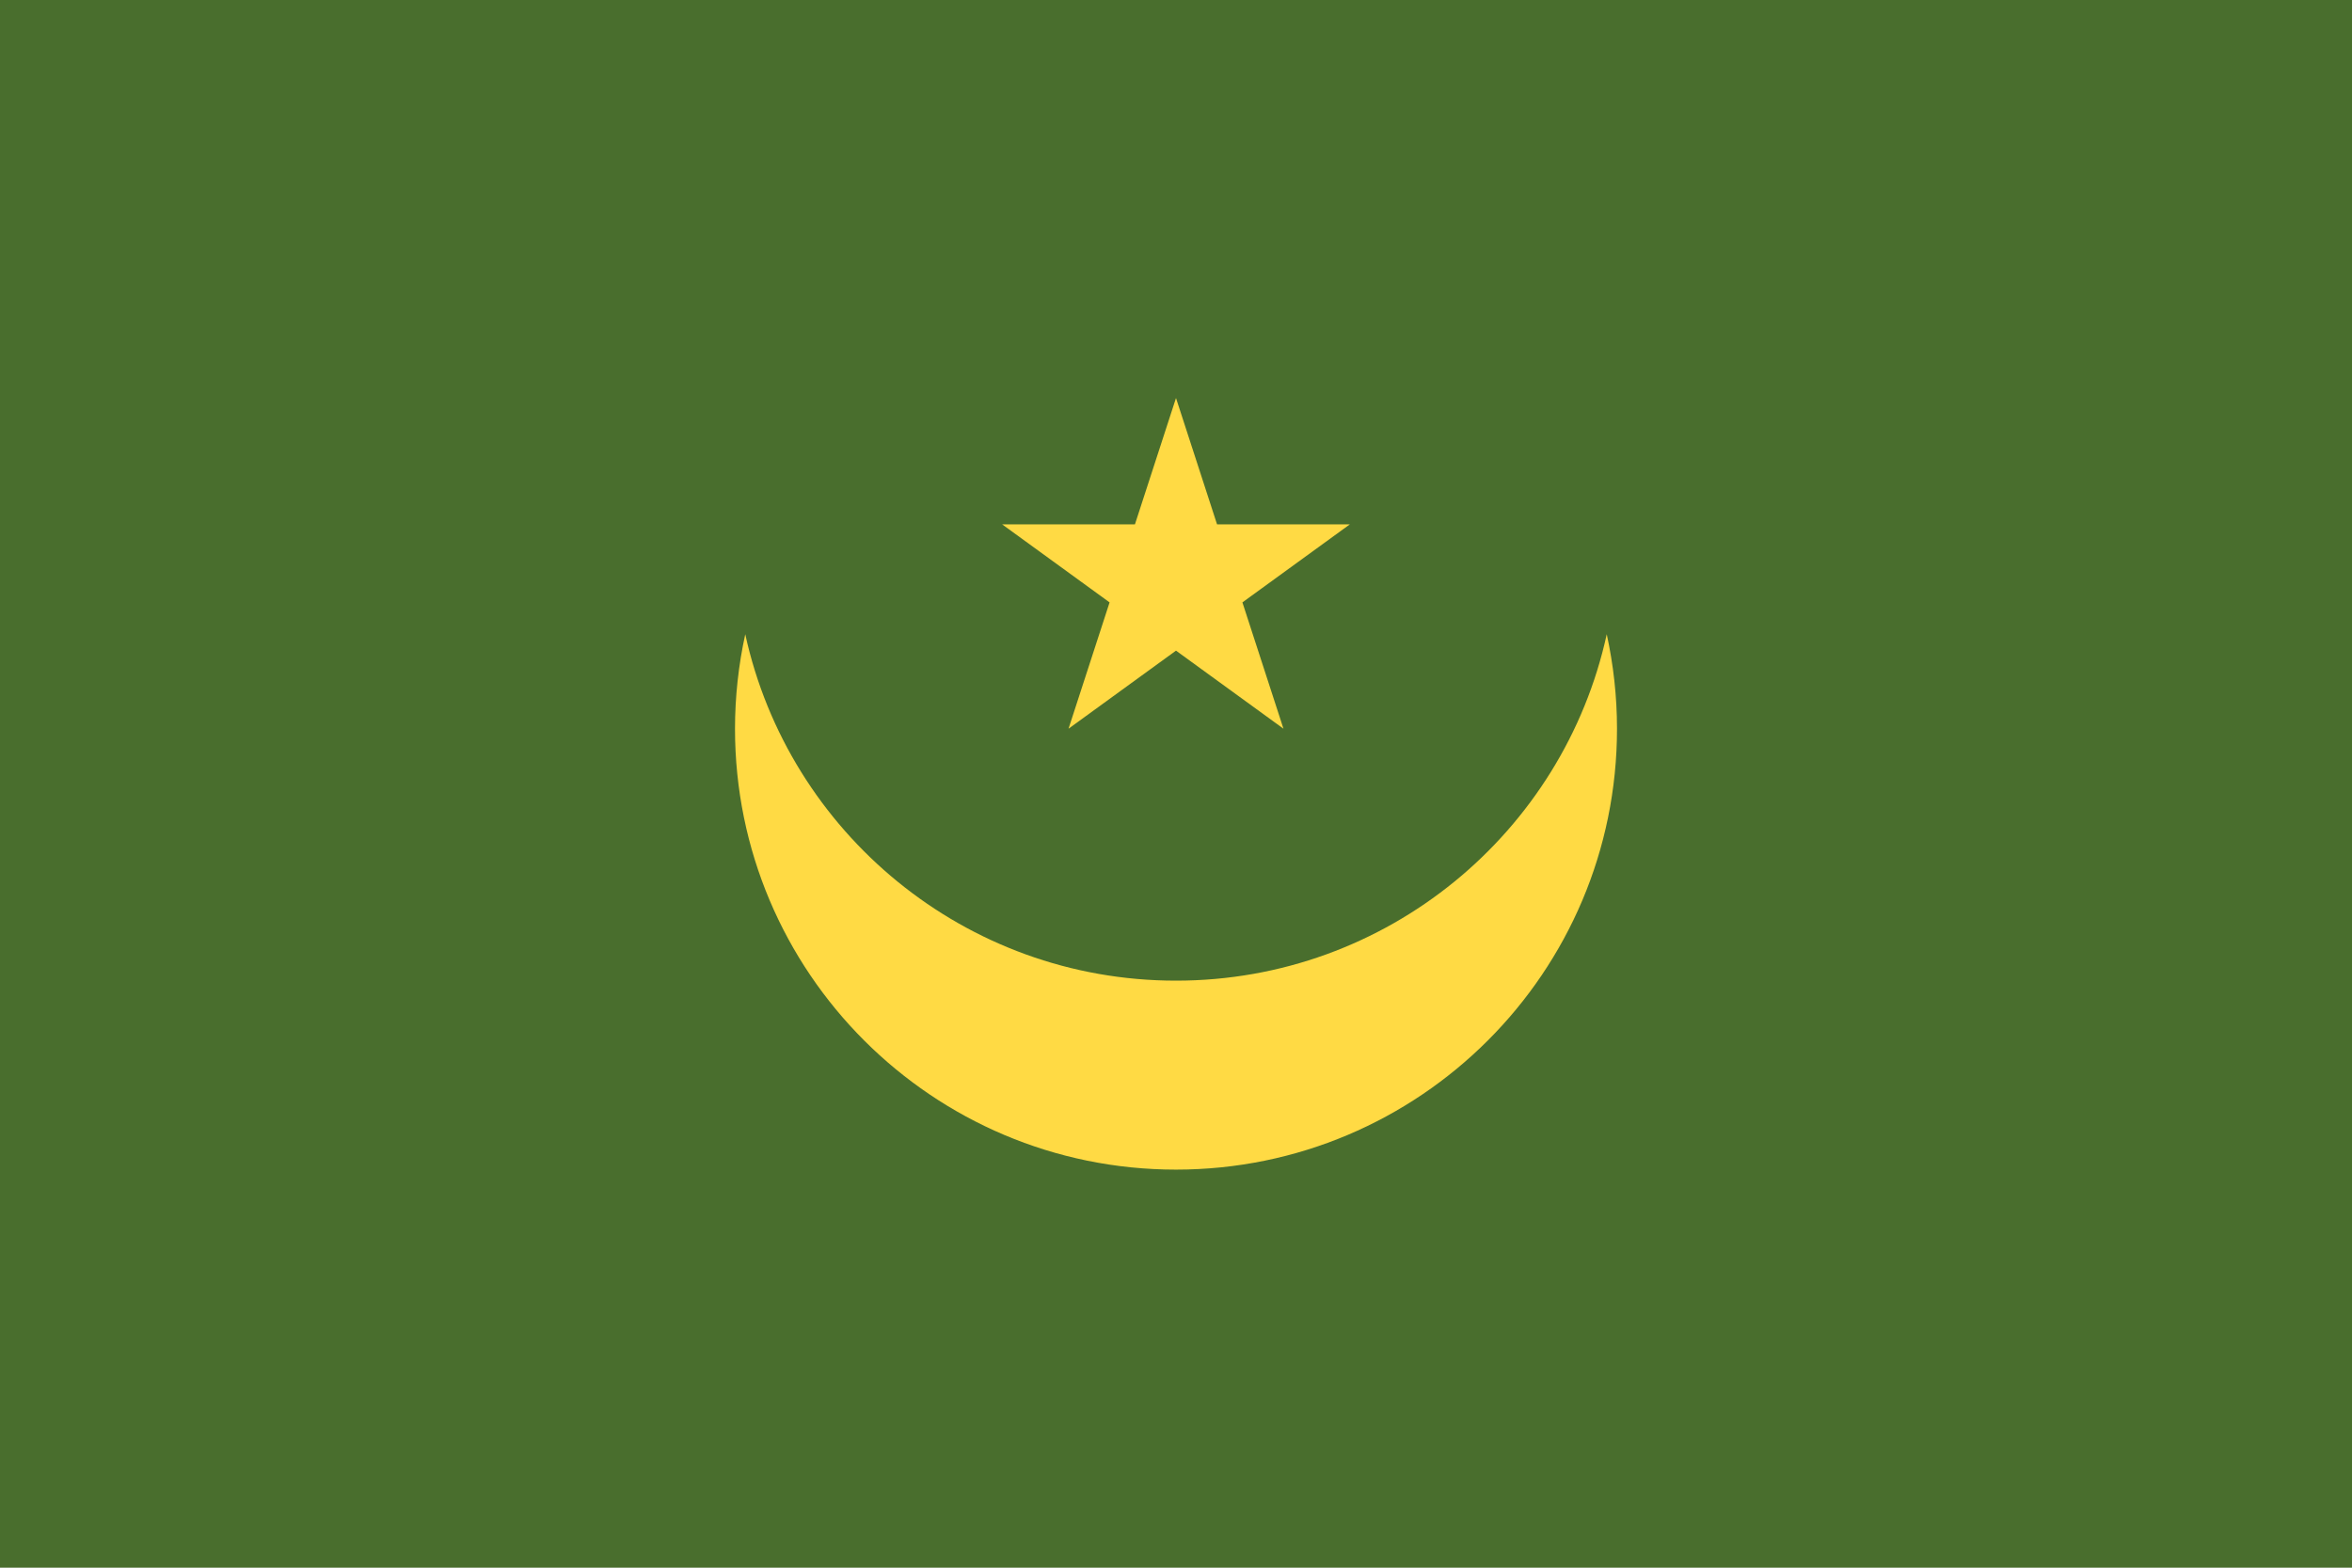
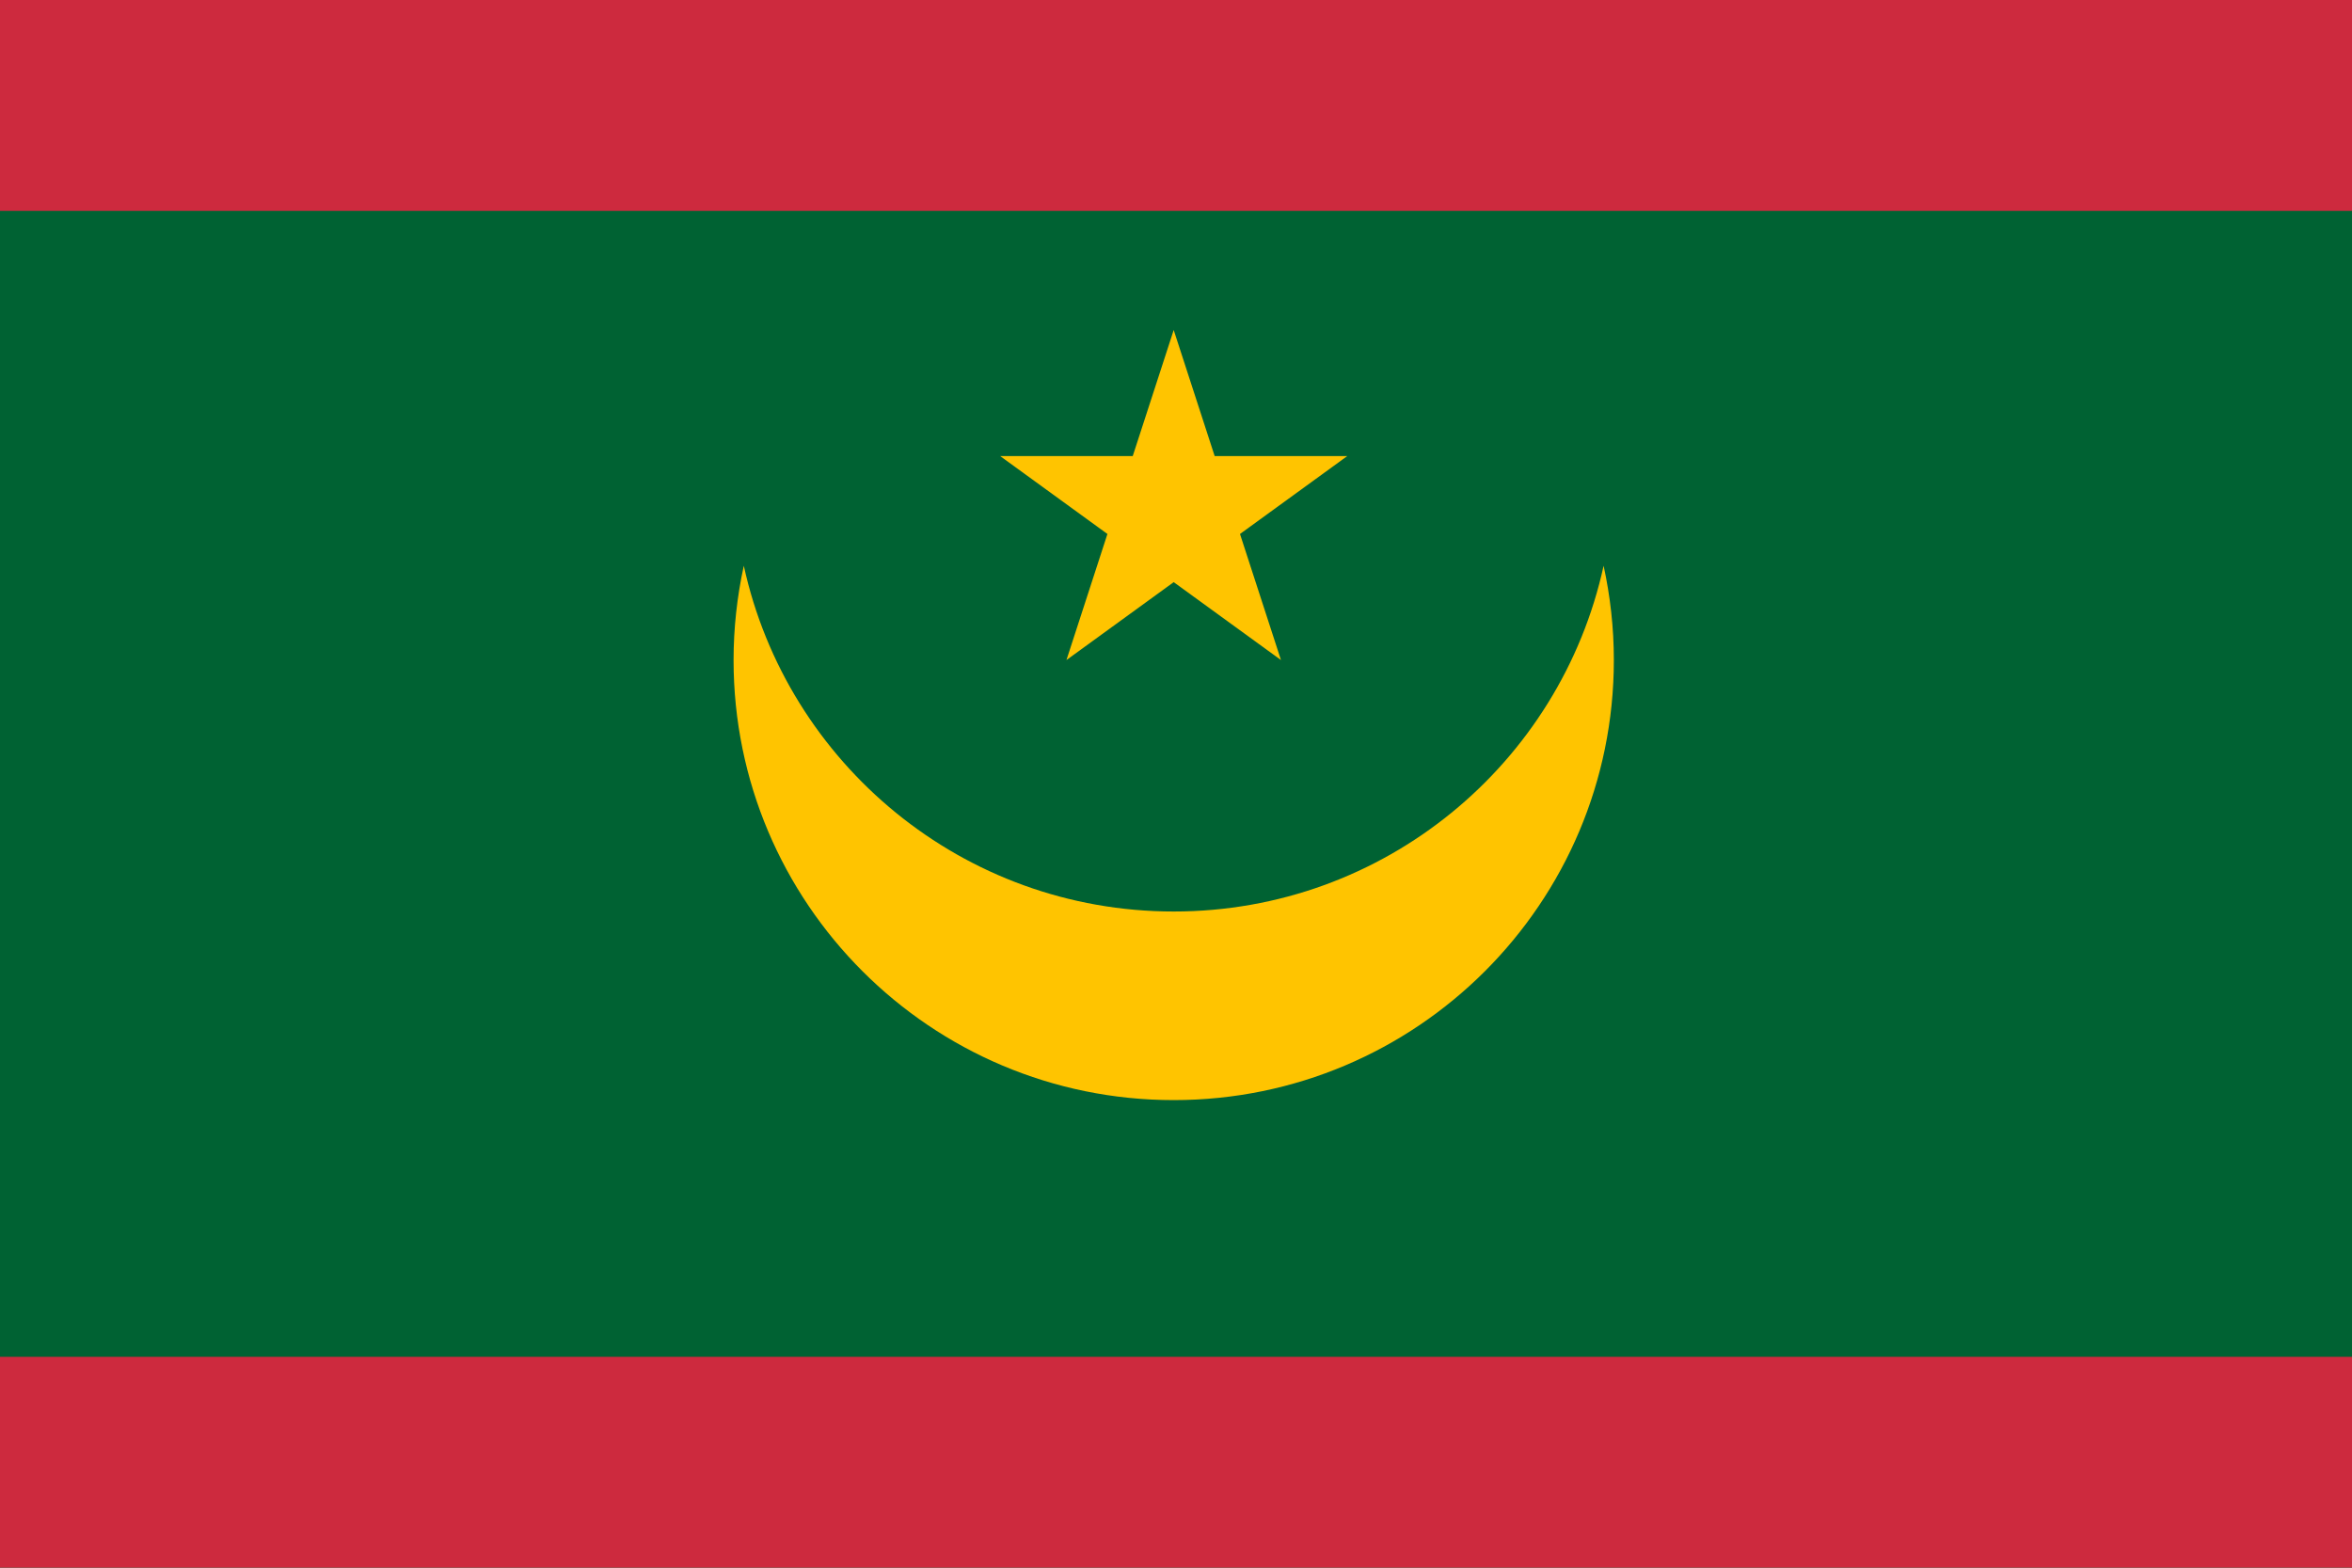
- <svg xmlns="http://www.w3.org/2000/svg" viewBox="0 85.333 512 341.333">
-   <path fill="#496E2D" d="M0 85.331h512v341.337H0z" />
-   <g fill="#FFDA44">
-     <path d="M256 298.851c-45.956 0-84.348-32.298-93.767-75.429A96.288 96.288 0 0 0 160 243.994c0 53.02 42.979 96 96 96s96-42.98 96-96c0-7.066-.785-13.942-2.233-20.572-9.419 43.131-47.811 75.429-93.767 75.429z" />
-     <path d="m255.999 171.994 8.935 27.502h28.918l-23.394 16.996 8.936 27.503-23.395-16.998-23.394 16.998 8.937-27.503-23.394-16.996h28.915z" />
-   </g>
+ <svg xmlns="http://www.w3.org/2000/svg" viewBox="0 100 513 342">
+   <path fill="#006233" d="M0 100h513v342H0z" />
+   <path fill="#cd2a3e" d="M0 100h513v46H0zM0 396h513v46H0z" />
+   <path fill="#ffc400" d="M256 298.851c-45.956 0-84.348-32.298-93.767-75.429A96.288 96.288 0 0 0 160 243.994c0 53.02 42.979 96 96 96s96-42.98 96-96c0-7.066-.785-13.942-2.233-20.572-9.419 43.131-47.811 75.429-93.767 75.429z" />
+   <path fill="#ffc400" d="m255.999 171.994 8.935 27.502h28.918l-23.394 16.996 8.936 27.503-23.395-16.998-23.394 16.998 8.937-27.503-23.394-16.996h28.915z" />
</svg>
